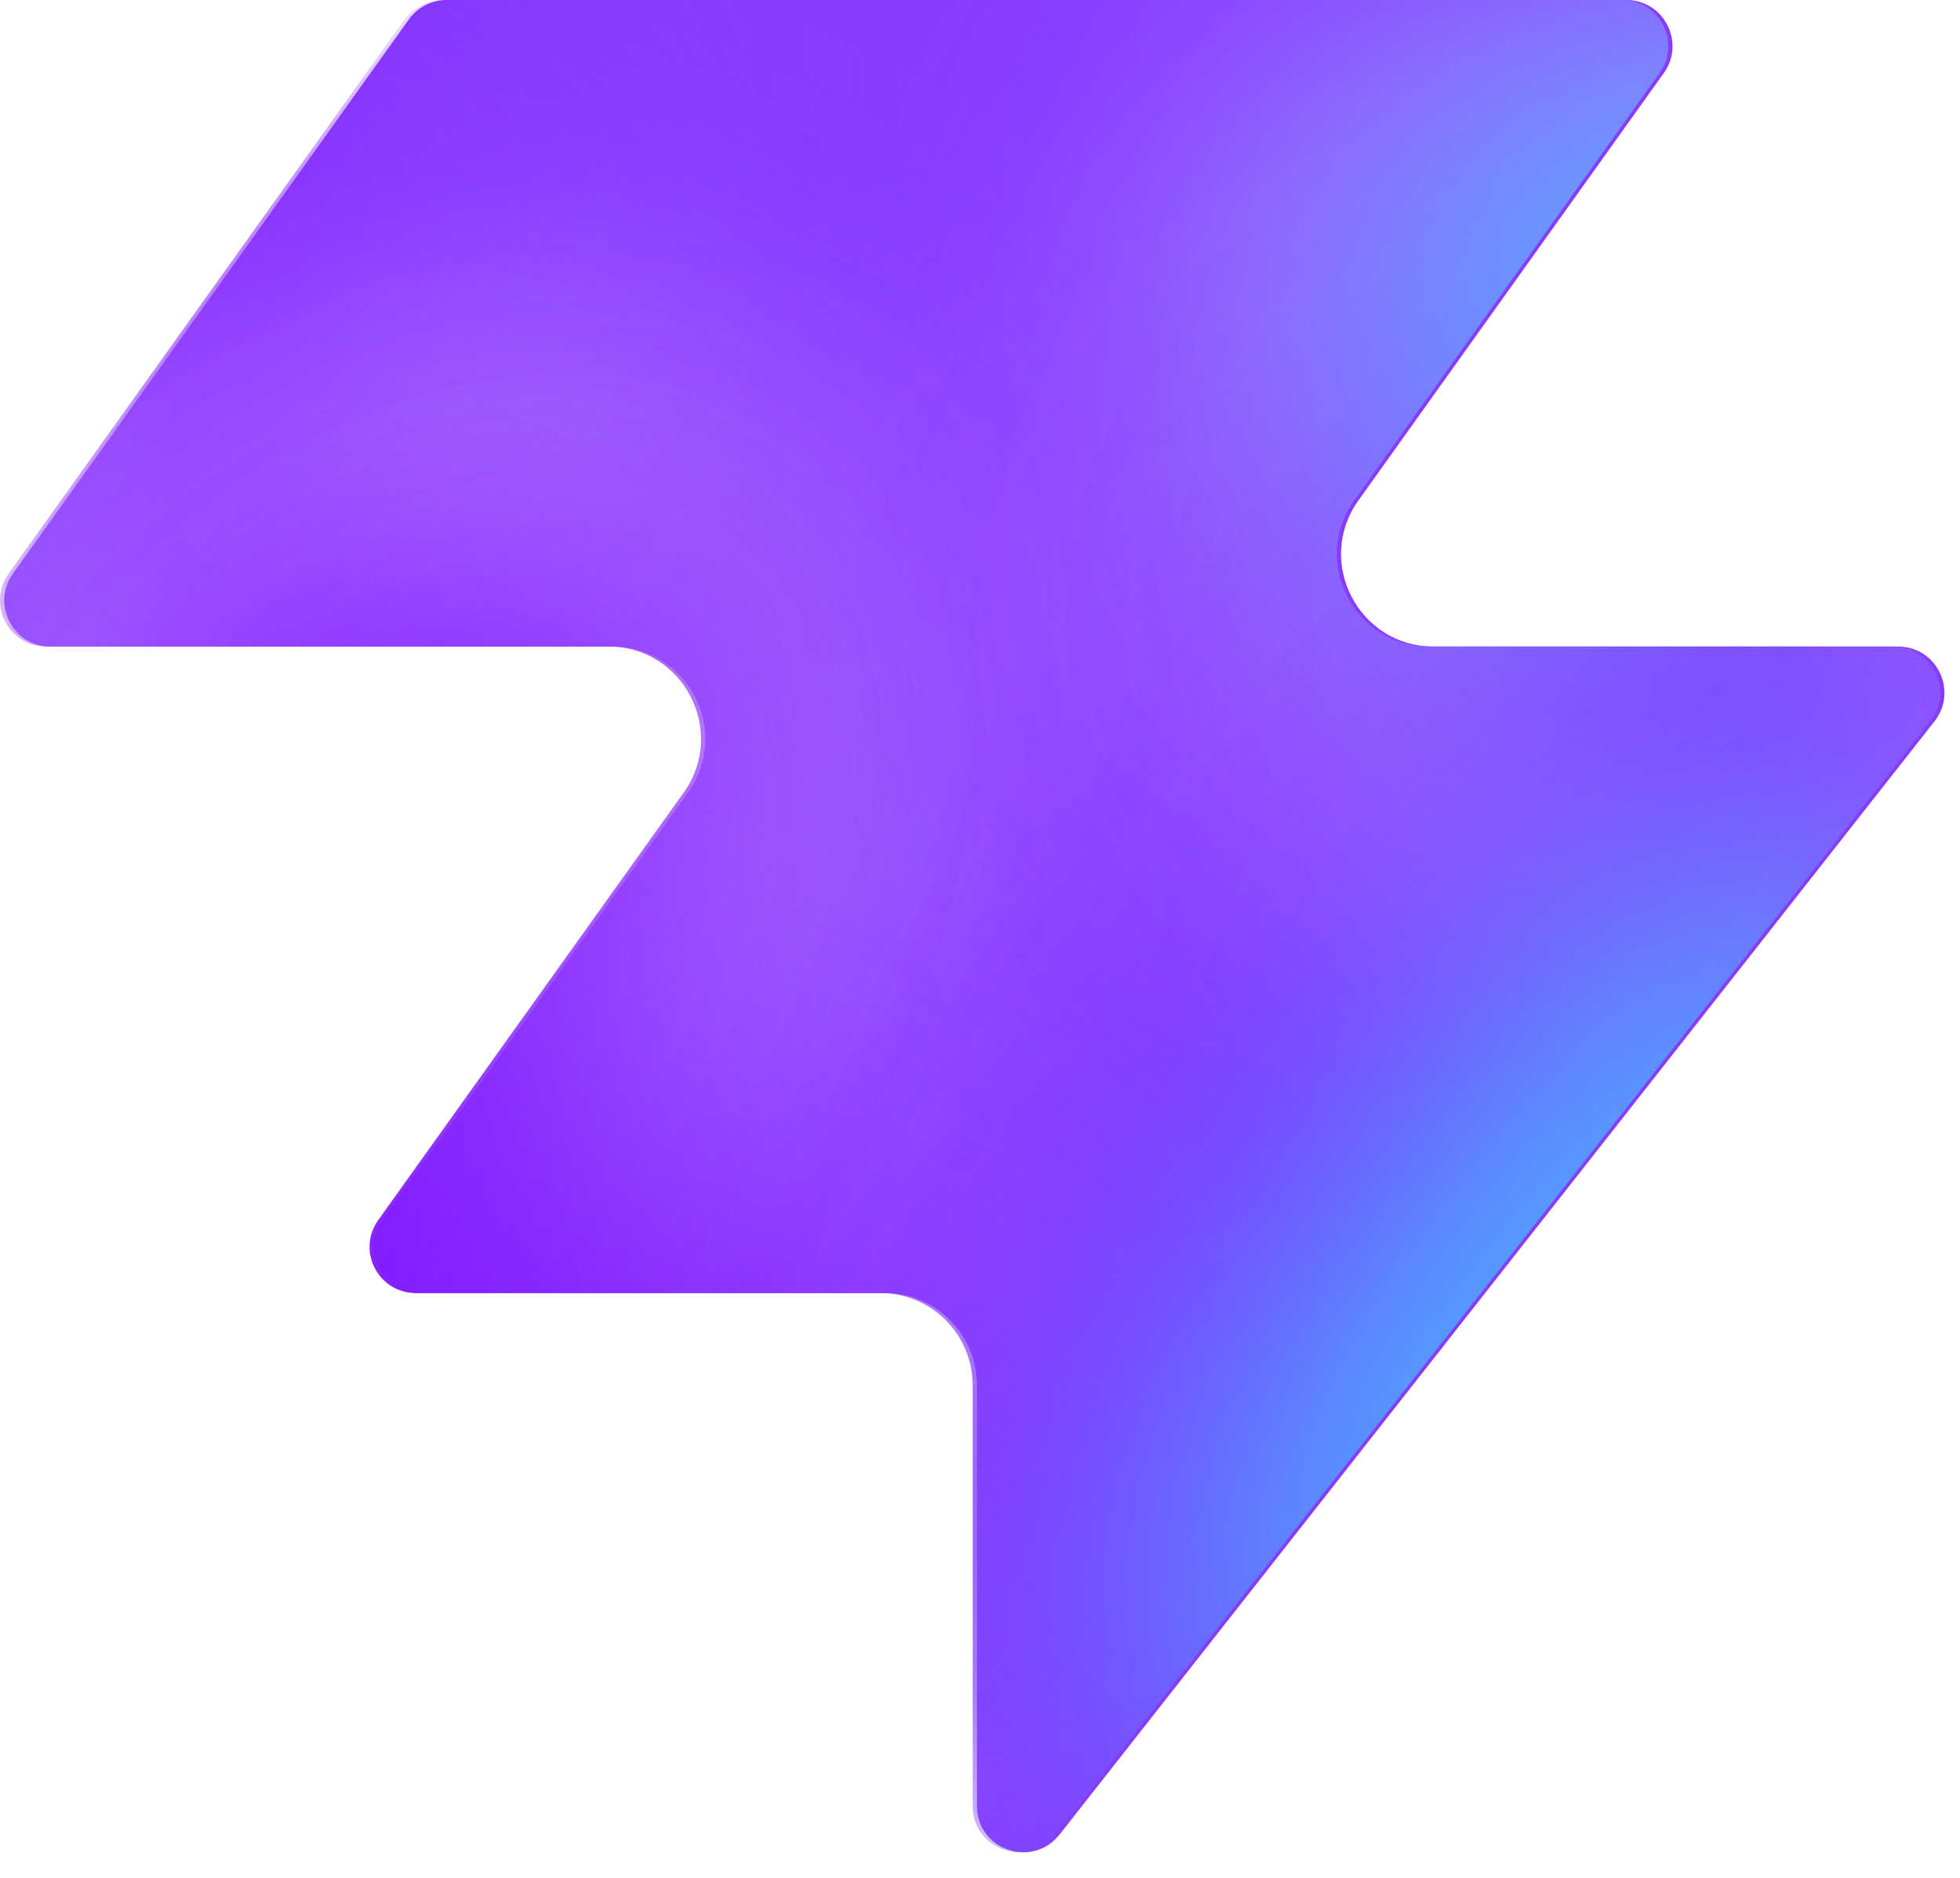
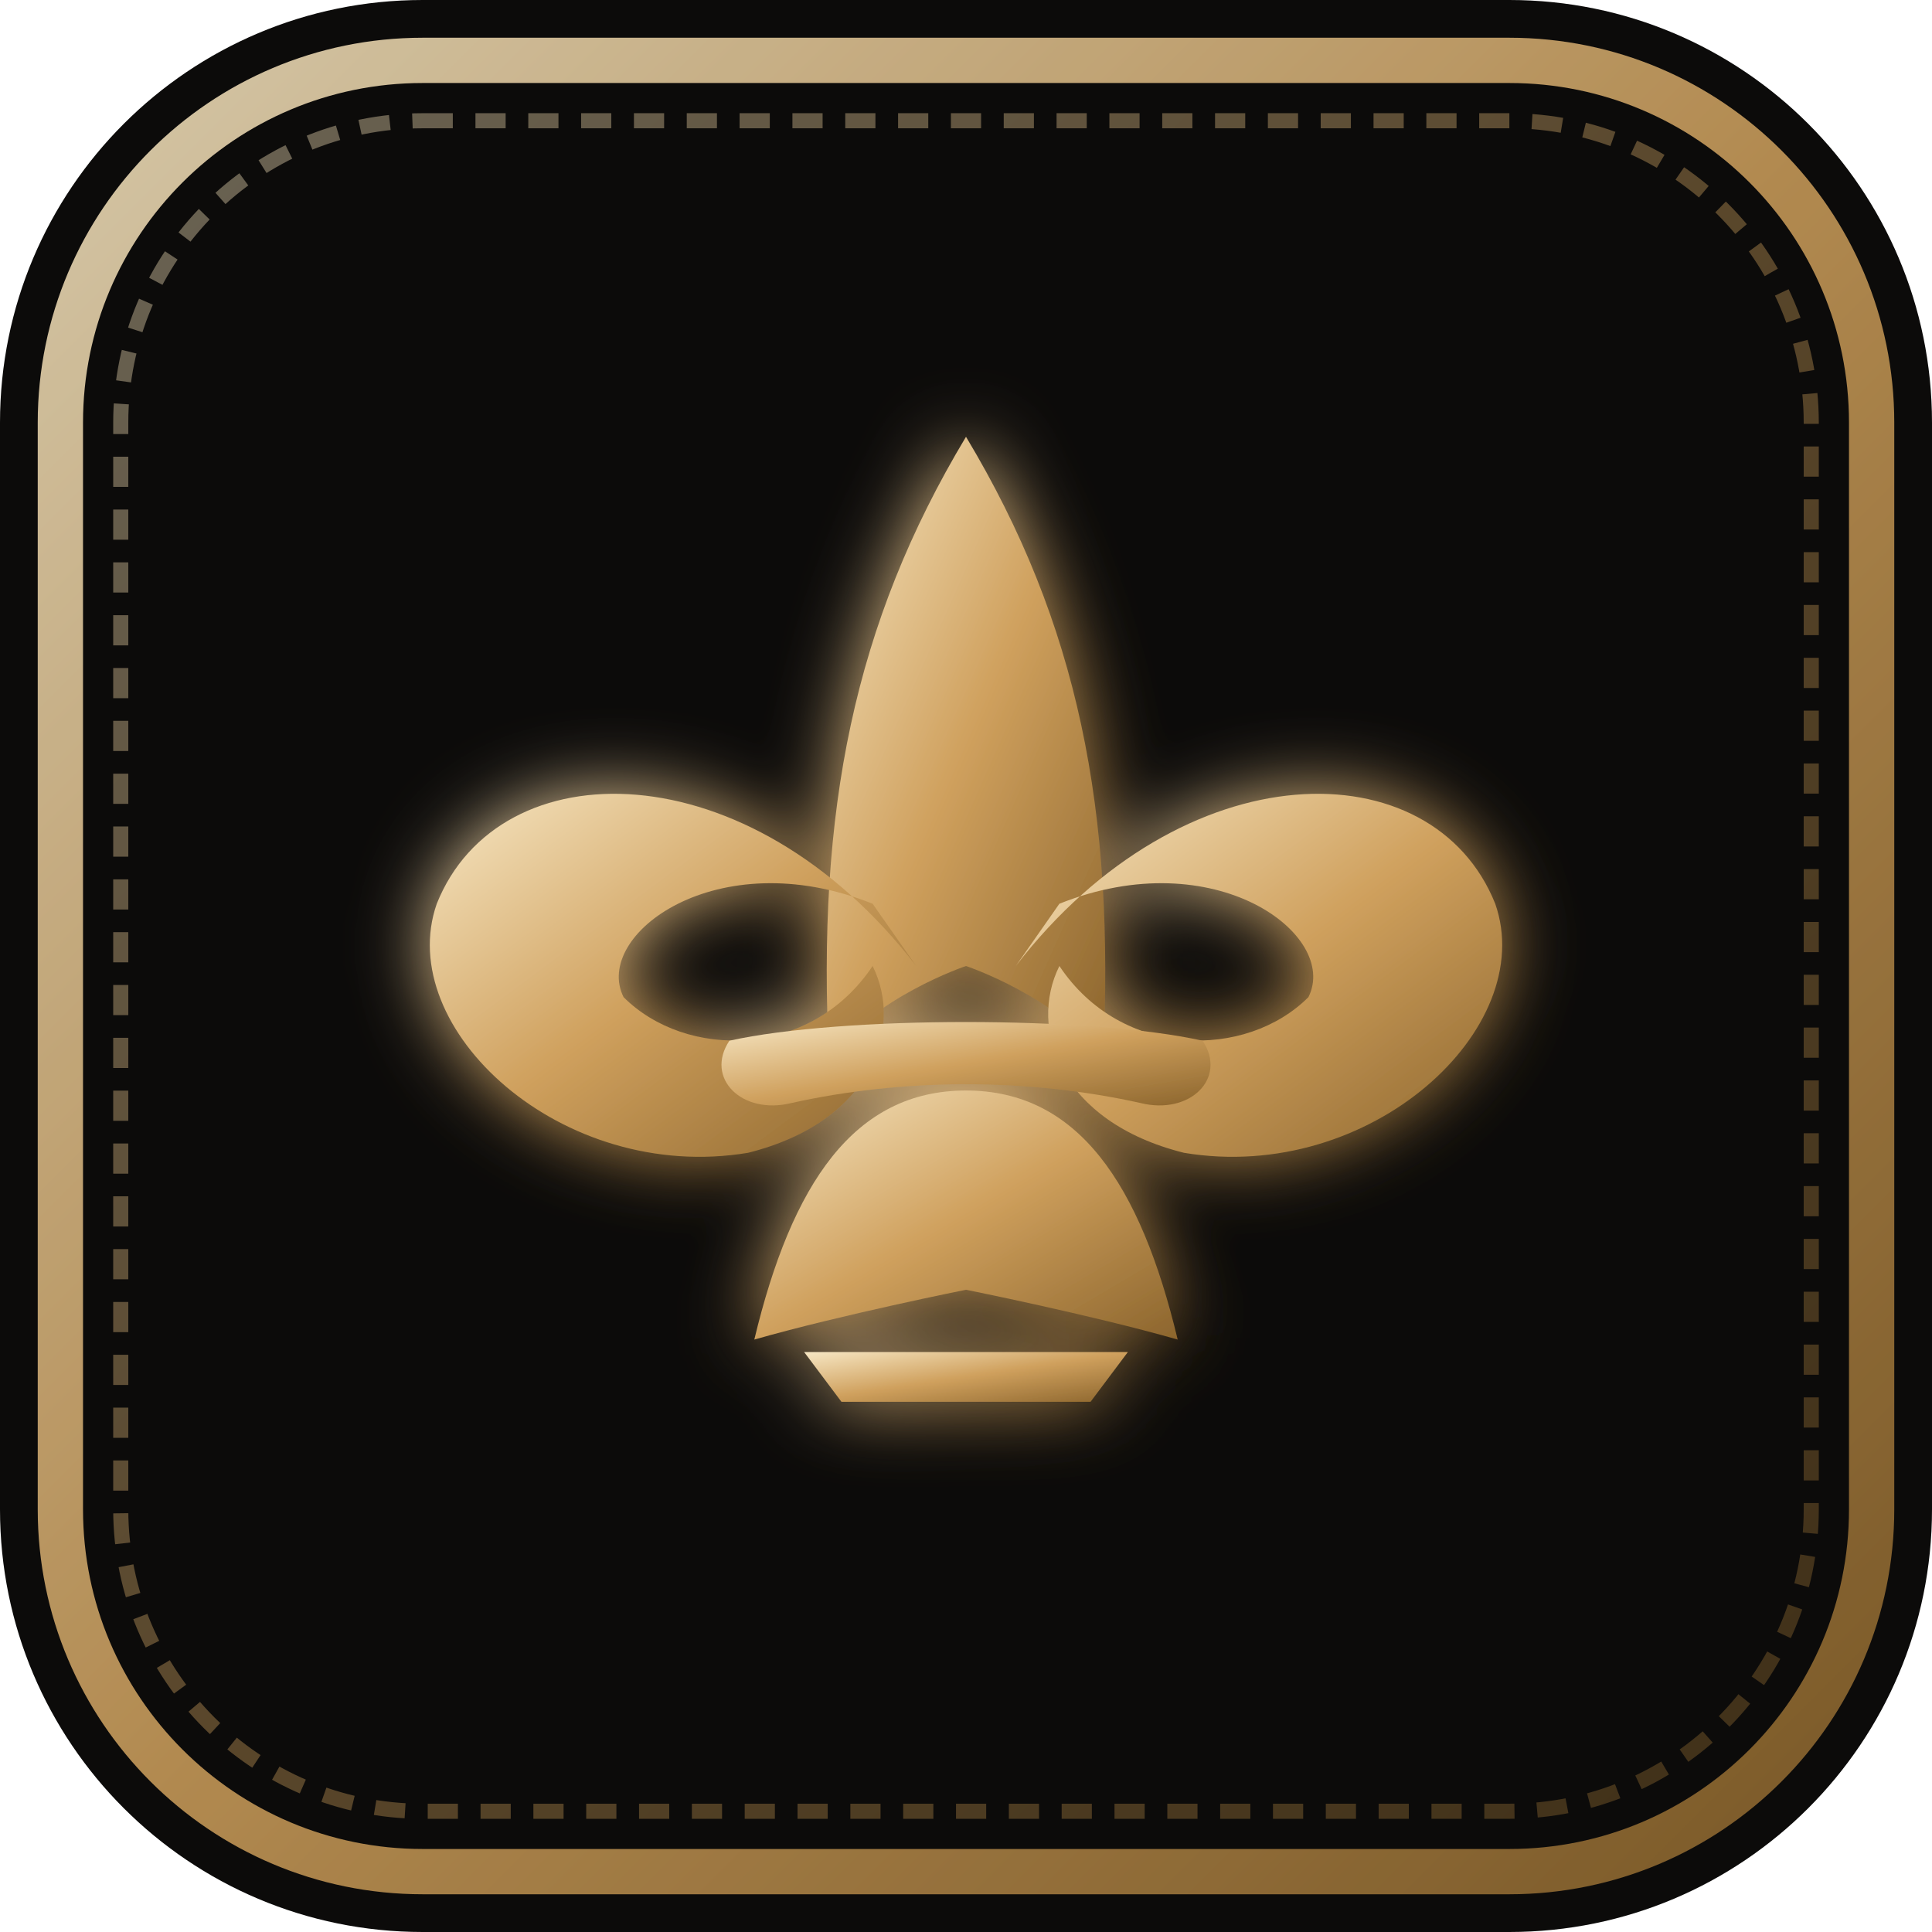
- <svg xmlns="http://www.w3.org/2000/svg" width="48" height="46" fill="none" viewBox="0 0 48 46">
-   <path fill="#863bff" d="M25.946 44.938c-.664.845-2.021.375-2.021-.698V33.937a2.26 2.26 0 0 0-2.262-2.262H10.287c-.92 0-1.456-1.04-.92-1.788l7.48-10.471c1.07-1.497 0-3.578-1.842-3.578H1.237c-.92 0-1.456-1.04-.92-1.788L10.013.474c.214-.297.556-.474.92-.474h28.894c.92 0 1.456 1.04.92 1.788l-7.48 10.471c-1.07 1.498 0 3.579 1.842 3.579h11.377c.943 0 1.473 1.088.89 1.83L25.947 44.94z" style="fill:#863bff;fill:color(display-p3 .525 .23 1);fill-opacity:1" />
-   <mask id="a" width="48" height="46" x="0" y="0" maskUnits="userSpaceOnUse" style="mask-type:alpha">
-     <path fill="#000" d="M25.842 44.938c-.664.844-2.021.375-2.021-.698V33.937a2.26 2.26 0 0 0-2.262-2.262H10.183c-.92 0-1.456-1.04-.92-1.788l7.48-10.471c1.07-1.498 0-3.579-1.842-3.579H1.133c-.92 0-1.456-1.04-.92-1.787L9.91.473c.214-.297.556-.474.92-.474h28.894c.92 0 1.456 1.04.92 1.788l-7.48 10.471c-1.07 1.498 0 3.578 1.842 3.578h11.377c.943 0 1.473 1.088.89 1.832L25.843 44.94z" style="fill:#000;fill-opacity:1" />
-   </mask>
-   <g mask="url(#a)">
-     <g filter="url(#b)">
-       <ellipse cx="5.508" cy="14.704" fill="#ede6ff" rx="5.508" ry="14.704" style="fill:#ede6ff;fill:color(display-p3 .927 .903 1);fill-opacity:1" transform="matrix(.00324 1 1 -.00324 -4.47 31.516)" />
-     </g>
-     <g filter="url(#c)">
-       <ellipse cx="10.399" cy="29.851" fill="#ede6ff" rx="10.399" ry="29.851" style="fill:#ede6ff;fill:color(display-p3 .927 .903 1);fill-opacity:1" transform="matrix(.00324 1 1 -.00324 -39.328 7.883)" />
-     </g>
-     <g filter="url(#d)">
-       <ellipse cx="5.508" cy="30.487" fill="#7e14ff" rx="5.508" ry="30.487" style="fill:#7e14ff;fill:color(display-p3 .492 .077 1);fill-opacity:1" transform="rotate(89.814 -25.913 -14.639)scale(1 -1)" />
-     </g>
-     <g filter="url(#e)">
-       <ellipse cx="5.508" cy="30.599" fill="#7e14ff" rx="5.508" ry="30.599" style="fill:#7e14ff;fill:color(display-p3 .492 .077 1);fill-opacity:1" transform="rotate(89.814 -32.644 -3.334)scale(1 -1)" />
-     </g>
-     <g filter="url(#f)">
-       <ellipse cx="5.508" cy="30.599" fill="#7e14ff" rx="5.508" ry="30.599" style="fill:#7e14ff;fill:color(display-p3 .492 .077 1);fill-opacity:1" transform="matrix(.00324 1 1 -.00324 -34.34 30.47)" />
-     </g>
-     <g filter="url(#g)">
-       <ellipse cx="14.072" cy="22.078" fill="#ede6ff" rx="14.072" ry="22.078" style="fill:#ede6ff;fill:color(display-p3 .927 .903 1);fill-opacity:1" transform="rotate(93.35 24.506 48.493)scale(-1 1)" />
-     </g>
-     <g filter="url(#h)">
-       <ellipse cx="3.47" cy="21.501" fill="#7e14ff" rx="3.47" ry="21.501" style="fill:#7e14ff;fill:color(display-p3 .492 .077 1);fill-opacity:1" transform="rotate(89.009 28.708 47.59)scale(-1 1)" />
-     </g>
-     <g filter="url(#i)">
-       <ellipse cx="3.47" cy="21.501" fill="#7e14ff" rx="3.47" ry="21.501" style="fill:#7e14ff;fill:color(display-p3 .492 .077 1);fill-opacity:1" transform="rotate(89.009 28.708 47.59)scale(-1 1)" />
-     </g>
-     <g filter="url(#j)">
-       <ellipse cx=".387" cy="8.972" fill="#7e14ff" rx="4.407" ry="29.108" style="fill:#7e14ff;fill:color(display-p3 .492 .077 1);fill-opacity:1" transform="rotate(39.51 .387 8.972)" />
-     </g>
-     <g filter="url(#k)">
-       <ellipse cx="47.523" cy="-6.092" fill="#7e14ff" rx="4.407" ry="29.108" style="fill:#7e14ff;fill:color(display-p3 .492 .077 1);fill-opacity:1" transform="rotate(37.892 47.523 -6.092)" />
-     </g>
-     <g filter="url(#l)">
-       <ellipse cx="41.412" cy="6.333" fill="#47bfff" rx="5.971" ry="9.665" style="fill:#47bfff;fill:color(display-p3 .28 .748 1);fill-opacity:1" transform="rotate(37.892 41.412 6.333)" />
-     </g>
-     <g filter="url(#m)">
-       <ellipse cx="-1.879" cy="38.332" fill="#7e14ff" rx="4.407" ry="29.108" style="fill:#7e14ff;fill:color(display-p3 .492 .077 1);fill-opacity:1" transform="rotate(37.892 -1.88 38.332)" />
-     </g>
-     <g filter="url(#n)">
-       <ellipse cx="-1.879" cy="38.332" fill="#7e14ff" rx="4.407" ry="29.108" style="fill:#7e14ff;fill:color(display-p3 .492 .077 1);fill-opacity:1" transform="rotate(37.892 -1.88 38.332)" />
-     </g>
-     <g filter="url(#o)">
-       <ellipse cx="35.651" cy="29.907" fill="#7e14ff" rx="4.407" ry="29.108" style="fill:#7e14ff;fill:color(display-p3 .492 .077 1);fill-opacity:1" transform="rotate(37.892 35.651 29.907)" />
-     </g>
-     <g filter="url(#p)">
-       <ellipse cx="38.418" cy="32.4" fill="#47bfff" rx="5.971" ry="15.297" style="fill:#47bfff;fill:color(display-p3 .28 .748 1);fill-opacity:1" transform="rotate(37.892 38.418 32.4)" />
-     </g>
-   </g>
+ <svg xmlns="http://www.w3.org/2000/svg" width="512" height="512" viewBox="0 0 512 512" fill="none">
+   <rect width="512" height="512" rx="112" fill="#0C0B0A" />
+   <rect x="16" y="16" width="480" height="480" rx="96" fill="none" stroke="url(#goldGradient)" stroke-width="12" opacity="0.85" />
+   <rect x="32" y="32" width="448" height="448" rx="80" fill="none" stroke="url(#goldGradient)" stroke-width="4" stroke-dasharray="8 6" opacity="0.4" />
  <defs>
-     <filter id="b" width="60.045" height="41.654" x="-19.77" y="16.149" color-interpolation-filters="sRGB" filterUnits="userSpaceOnUse">
-       <feFlood flood-opacity="0" result="BackgroundImageFix" />
-       <feBlend in="SourceGraphic" in2="BackgroundImageFix" result="shape" />
-       <feGaussianBlur result="effect1_foregroundBlur_2002_17158" stdDeviation="7.659" />
-     </filter>
-     <filter id="c" width="90.34" height="51.437" x="-54.613" y="-7.533" color-interpolation-filters="sRGB" filterUnits="userSpaceOnUse">
-       <feFlood flood-opacity="0" result="BackgroundImageFix" />
-       <feBlend in="SourceGraphic" in2="BackgroundImageFix" result="shape" />
-       <feGaussianBlur result="effect1_foregroundBlur_2002_17158" stdDeviation="7.659" />
-     </filter>
-     <filter id="d" width="79.355" height="29.4" x="-49.64" y="2.03" color-interpolation-filters="sRGB" filterUnits="userSpaceOnUse">
-       <feFlood flood-opacity="0" result="BackgroundImageFix" />
-       <feBlend in="SourceGraphic" in2="BackgroundImageFix" result="shape" />
-       <feGaussianBlur result="effect1_foregroundBlur_2002_17158" stdDeviation="4.596" />
-     </filter>
-     <filter id="e" width="79.579" height="29.4" x="-45.045" y="20.029" color-interpolation-filters="sRGB" filterUnits="userSpaceOnUse">
-       <feFlood flood-opacity="0" result="BackgroundImageFix" />
-       <feBlend in="SourceGraphic" in2="BackgroundImageFix" result="shape" />
-       <feGaussianBlur result="effect1_foregroundBlur_2002_17158" stdDeviation="4.596" />
-     </filter>
-     <filter id="f" width="79.579" height="29.4" x="-43.513" y="21.178" color-interpolation-filters="sRGB" filterUnits="userSpaceOnUse">
-       <feFlood flood-opacity="0" result="BackgroundImageFix" />
-       <feBlend in="SourceGraphic" in2="BackgroundImageFix" result="shape" />
-       <feGaussianBlur result="effect1_foregroundBlur_2002_17158" stdDeviation="4.596" />
-     </filter>
-     <filter id="g" width="74.749" height="58.852" x="15.756" y="-17.901" color-interpolation-filters="sRGB" filterUnits="userSpaceOnUse">
-       <feFlood flood-opacity="0" result="BackgroundImageFix" />
-       <feBlend in="SourceGraphic" in2="BackgroundImageFix" result="shape" />
-       <feGaussianBlur result="effect1_foregroundBlur_2002_17158" stdDeviation="7.659" />
-     </filter>
-     <filter id="h" width="61.377" height="25.362" x="23.548" y="2.284" color-interpolation-filters="sRGB" filterUnits="userSpaceOnUse">
-       <feFlood flood-opacity="0" result="BackgroundImageFix" />
-       <feBlend in="SourceGraphic" in2="BackgroundImageFix" result="shape" />
-       <feGaussianBlur result="effect1_foregroundBlur_2002_17158" stdDeviation="4.596" />
-     </filter>
-     <filter id="i" width="61.377" height="25.362" x="23.548" y="2.284" color-interpolation-filters="sRGB" filterUnits="userSpaceOnUse">
-       <feFlood flood-opacity="0" result="BackgroundImageFix" />
-       <feBlend in="SourceGraphic" in2="BackgroundImageFix" result="shape" />
-       <feGaussianBlur result="effect1_foregroundBlur_2002_17158" stdDeviation="4.596" />
-     </filter>
-     <filter id="j" width="56.045" height="63.649" x="-27.636" y="-22.853" color-interpolation-filters="sRGB" filterUnits="userSpaceOnUse">
-       <feFlood flood-opacity="0" result="BackgroundImageFix" />
-       <feBlend in="SourceGraphic" in2="BackgroundImageFix" result="shape" />
-       <feGaussianBlur result="effect1_foregroundBlur_2002_17158" stdDeviation="4.596" />
-     </filter>
-     <filter id="k" width="54.814" height="64.646" x="20.116" y="-38.415" color-interpolation-filters="sRGB" filterUnits="userSpaceOnUse">
-       <feFlood flood-opacity="0" result="BackgroundImageFix" />
-       <feBlend in="SourceGraphic" in2="BackgroundImageFix" result="shape" />
-       <feGaussianBlur result="effect1_foregroundBlur_2002_17158" stdDeviation="4.596" />
-     </filter>
-     <filter id="l" width="33.541" height="35.313" x="24.641" y="-11.323" color-interpolation-filters="sRGB" filterUnits="userSpaceOnUse">
-       <feFlood flood-opacity="0" result="BackgroundImageFix" />
-       <feBlend in="SourceGraphic" in2="BackgroundImageFix" result="shape" />
-       <feGaussianBlur result="effect1_foregroundBlur_2002_17158" stdDeviation="4.596" />
-     </filter>
-     <filter id="m" width="54.814" height="64.646" x="-29.286" y="6.009" color-interpolation-filters="sRGB" filterUnits="userSpaceOnUse">
-       <feFlood flood-opacity="0" result="BackgroundImageFix" />
-       <feBlend in="SourceGraphic" in2="BackgroundImageFix" result="shape" />
-       <feGaussianBlur result="effect1_foregroundBlur_2002_17158" stdDeviation="4.596" />
-     </filter>
-     <filter id="n" width="54.814" height="64.646" x="-29.286" y="6.009" color-interpolation-filters="sRGB" filterUnits="userSpaceOnUse">
-       <feFlood flood-opacity="0" result="BackgroundImageFix" />
-       <feBlend in="SourceGraphic" in2="BackgroundImageFix" result="shape" />
-       <feGaussianBlur result="effect1_foregroundBlur_2002_17158" stdDeviation="4.596" />
-     </filter>
-     <filter id="o" width="54.814" height="64.646" x="8.244" y="-2.416" color-interpolation-filters="sRGB" filterUnits="userSpaceOnUse">
-       <feFlood flood-opacity="0" result="BackgroundImageFix" />
-       <feBlend in="SourceGraphic" in2="BackgroundImageFix" result="shape" />
-       <feGaussianBlur result="effect1_foregroundBlur_2002_17158" stdDeviation="4.596" />
-     </filter>
-     <filter id="p" width="39.409" height="43.623" x="18.713" y="10.588" color-interpolation-filters="sRGB" filterUnits="userSpaceOnUse">
-       <feFlood flood-opacity="0" result="BackgroundImageFix" />
-       <feBlend in="SourceGraphic" in2="BackgroundImageFix" result="shape" />
-       <feGaussianBlur result="effect1_foregroundBlur_2002_17158" stdDeviation="4.596" />
+     <linearGradient id="goldGradient" x1="0%" y1="0%" x2="100%" y2="100%">
+       <stop offset="0%" stop-color="#F7E7C4" />
+       <stop offset="50%" stop-color="#CFA05D" />
+       <stop offset="100%" stop-color="#8C652D" />
+     </linearGradient>
+     <filter id="goldGlow" x="-20%" y="-20%" width="140%" height="140%">
+       <feGaussianBlur stdDeviation="6" result="blur" />
+       <feComposite in="SourceGraphic" in2="blur" operator="over" />
    </filter>
  </defs>
+   <g transform="translate(256, 256) scale(1.65)" filter="url(#goldGlow)">
+     <path d="M 0 -85 C 18 -55 24 -25 22 15 C 15 5 0 0 0 0 C 0 0 -15 5 -22 15 C -24 -25 -18 -55 0 -85 Z" fill="url(#goldGradient)" />
+     <path d="M -8 0 C -35 -35 -75 -35 -85 -10 C -92 10 -65 35 -35 30 C -15 25 -10 10 -15 0 C -25 15 -45 15 -55 5 C -60 -5 -40 -20 -15 -10 Z" fill="url(#goldGradient)" />
+     <path d="M 8 0 C 35 -35 75 -35 85 -10 C 92 10 65 35 35 30 C 15 25 10 10 15 0 C 25 15 45 15 55 5 C 60 -5 40 -20 15 -10 Z" fill="url(#goldGradient)" />
+     <path d="M -38 12 C -20 8 20 8 38 12 C 42 18 36 24 28 22 C 10 18 -10 18 -28 22 C -36 24 -42 18 -38 12 Z" fill="url(#goldGradient)" />
+     <path d="M 0 20 C 18 20 28 35 34 60 C 20 56 0 52 0 52 C 0 52 -20 56 -34 60 C -28 35 -18 20 0 20 Z" fill="url(#goldGradient)" />
+     <path d="M -26 62 L 26 62 L 20 70 L -20 70 Z" fill="url(#goldGradient)" />
+   </g>
</svg>
